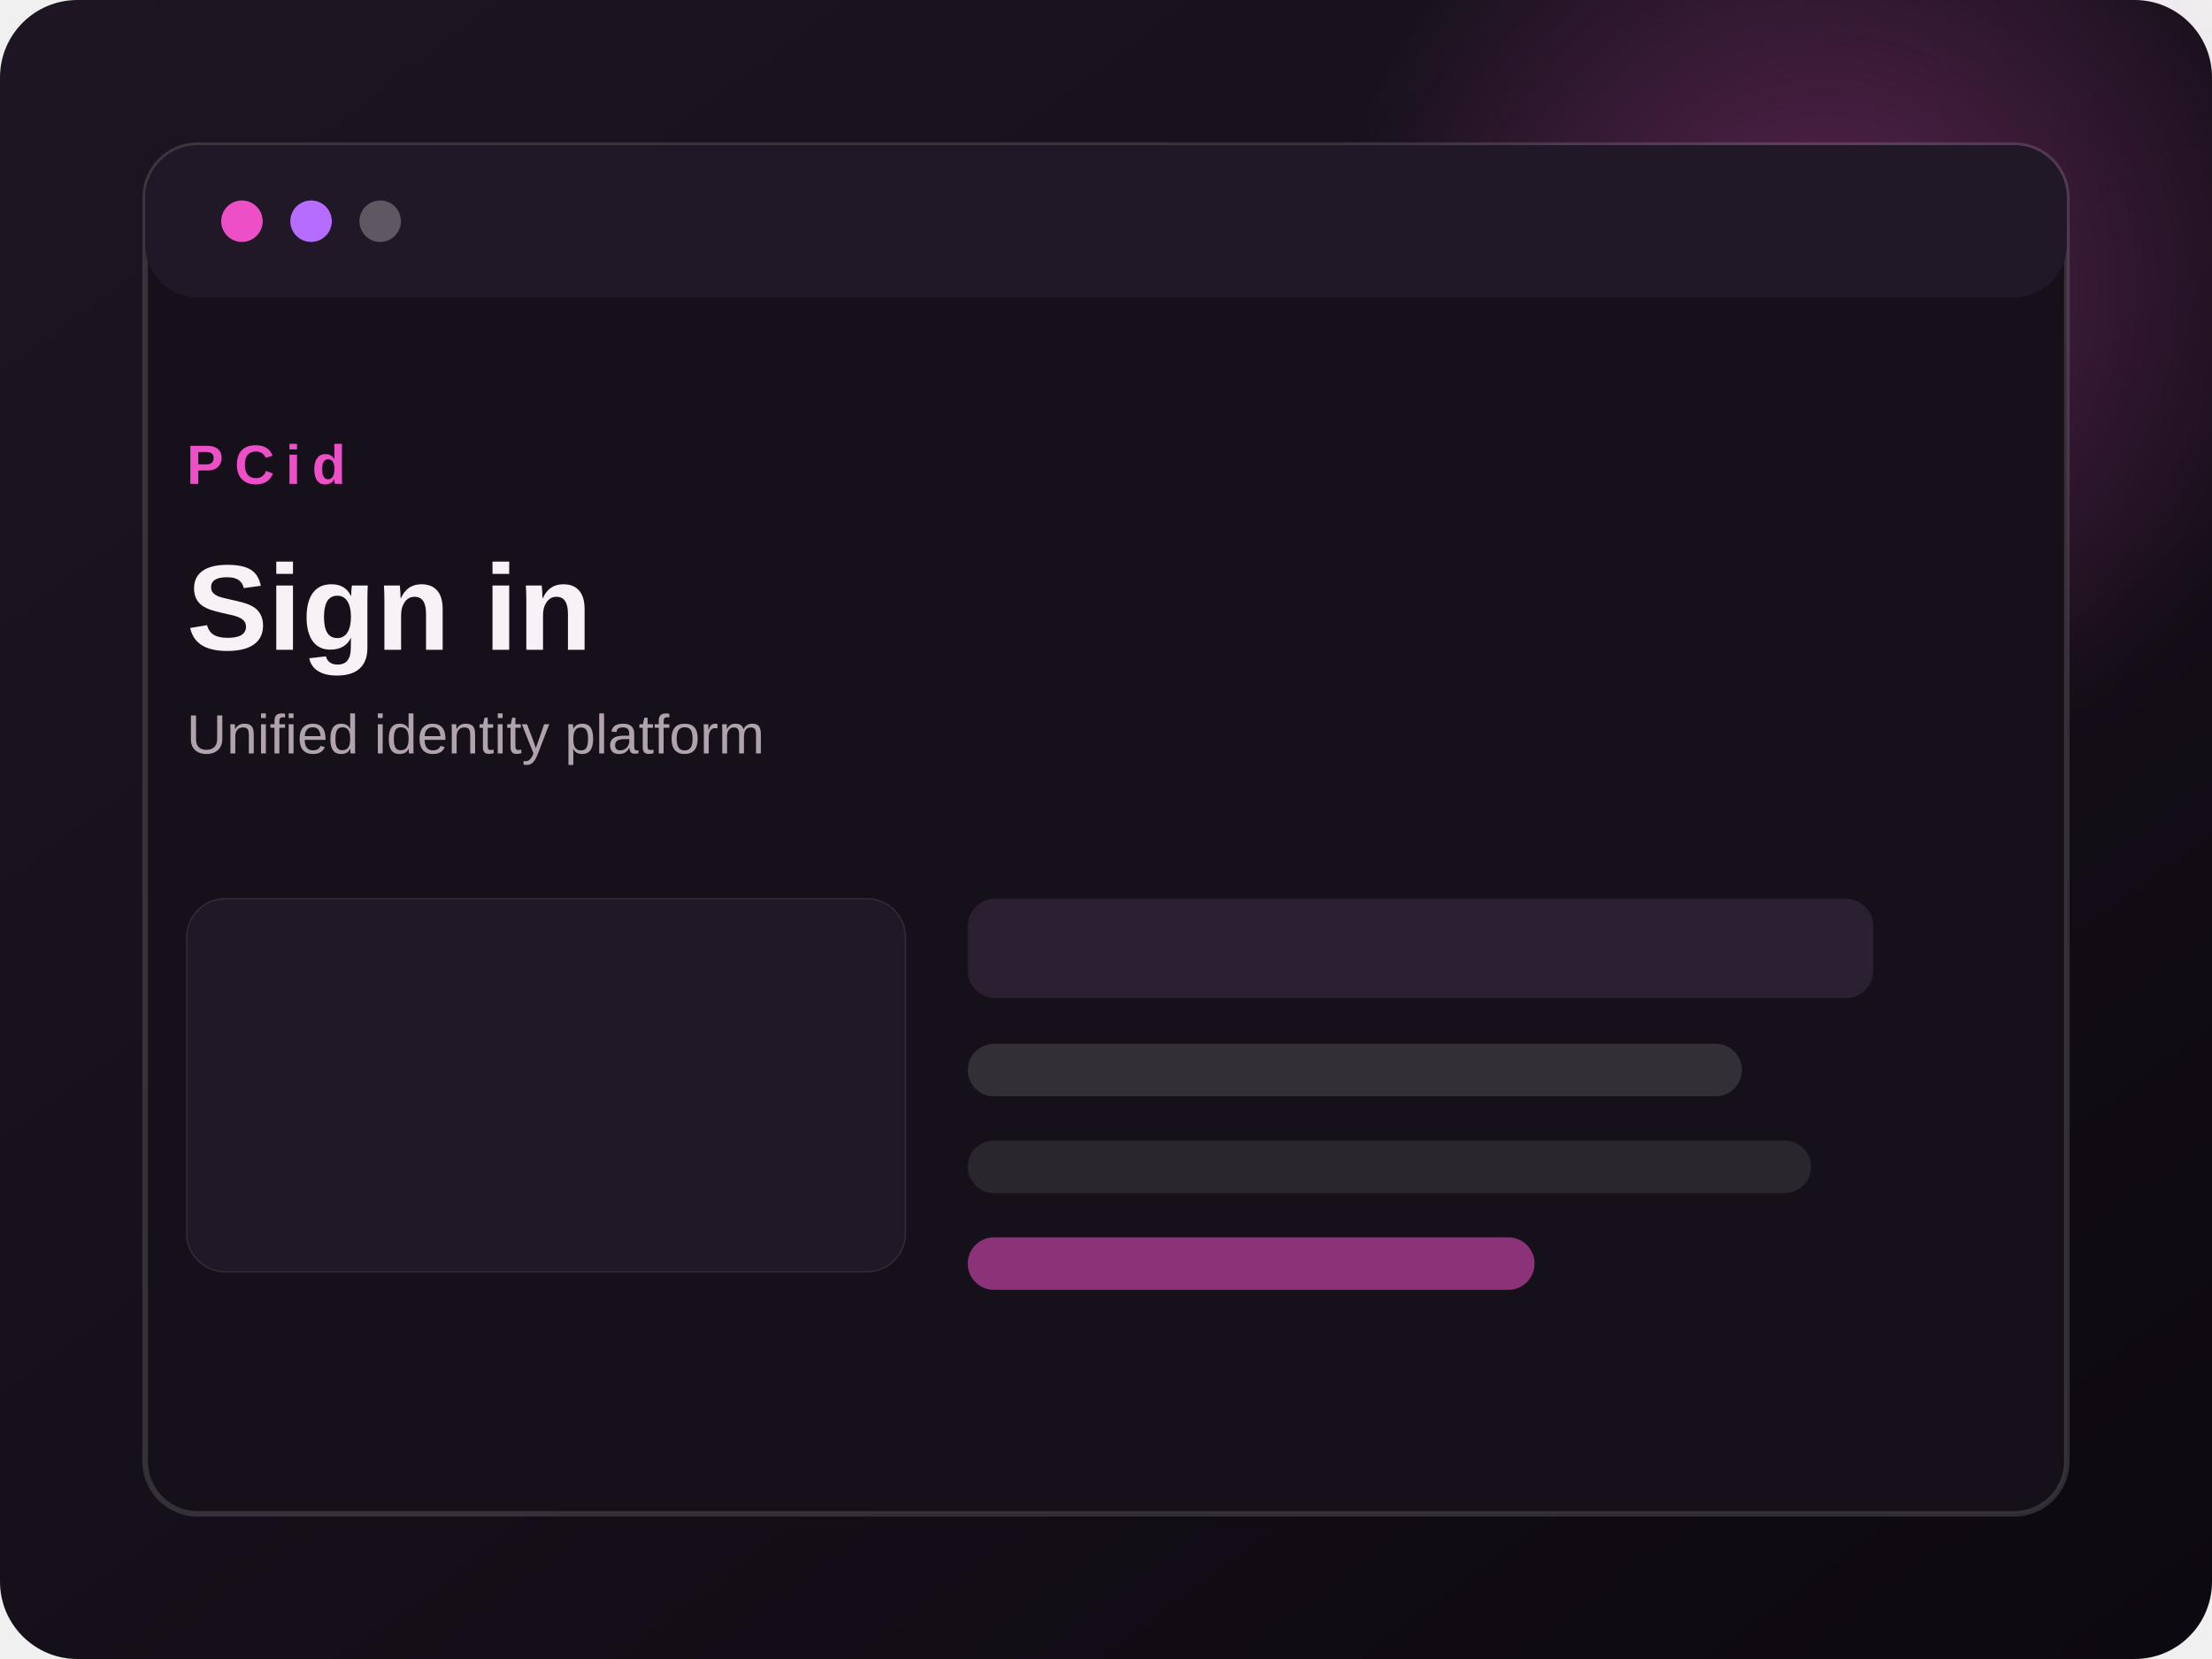
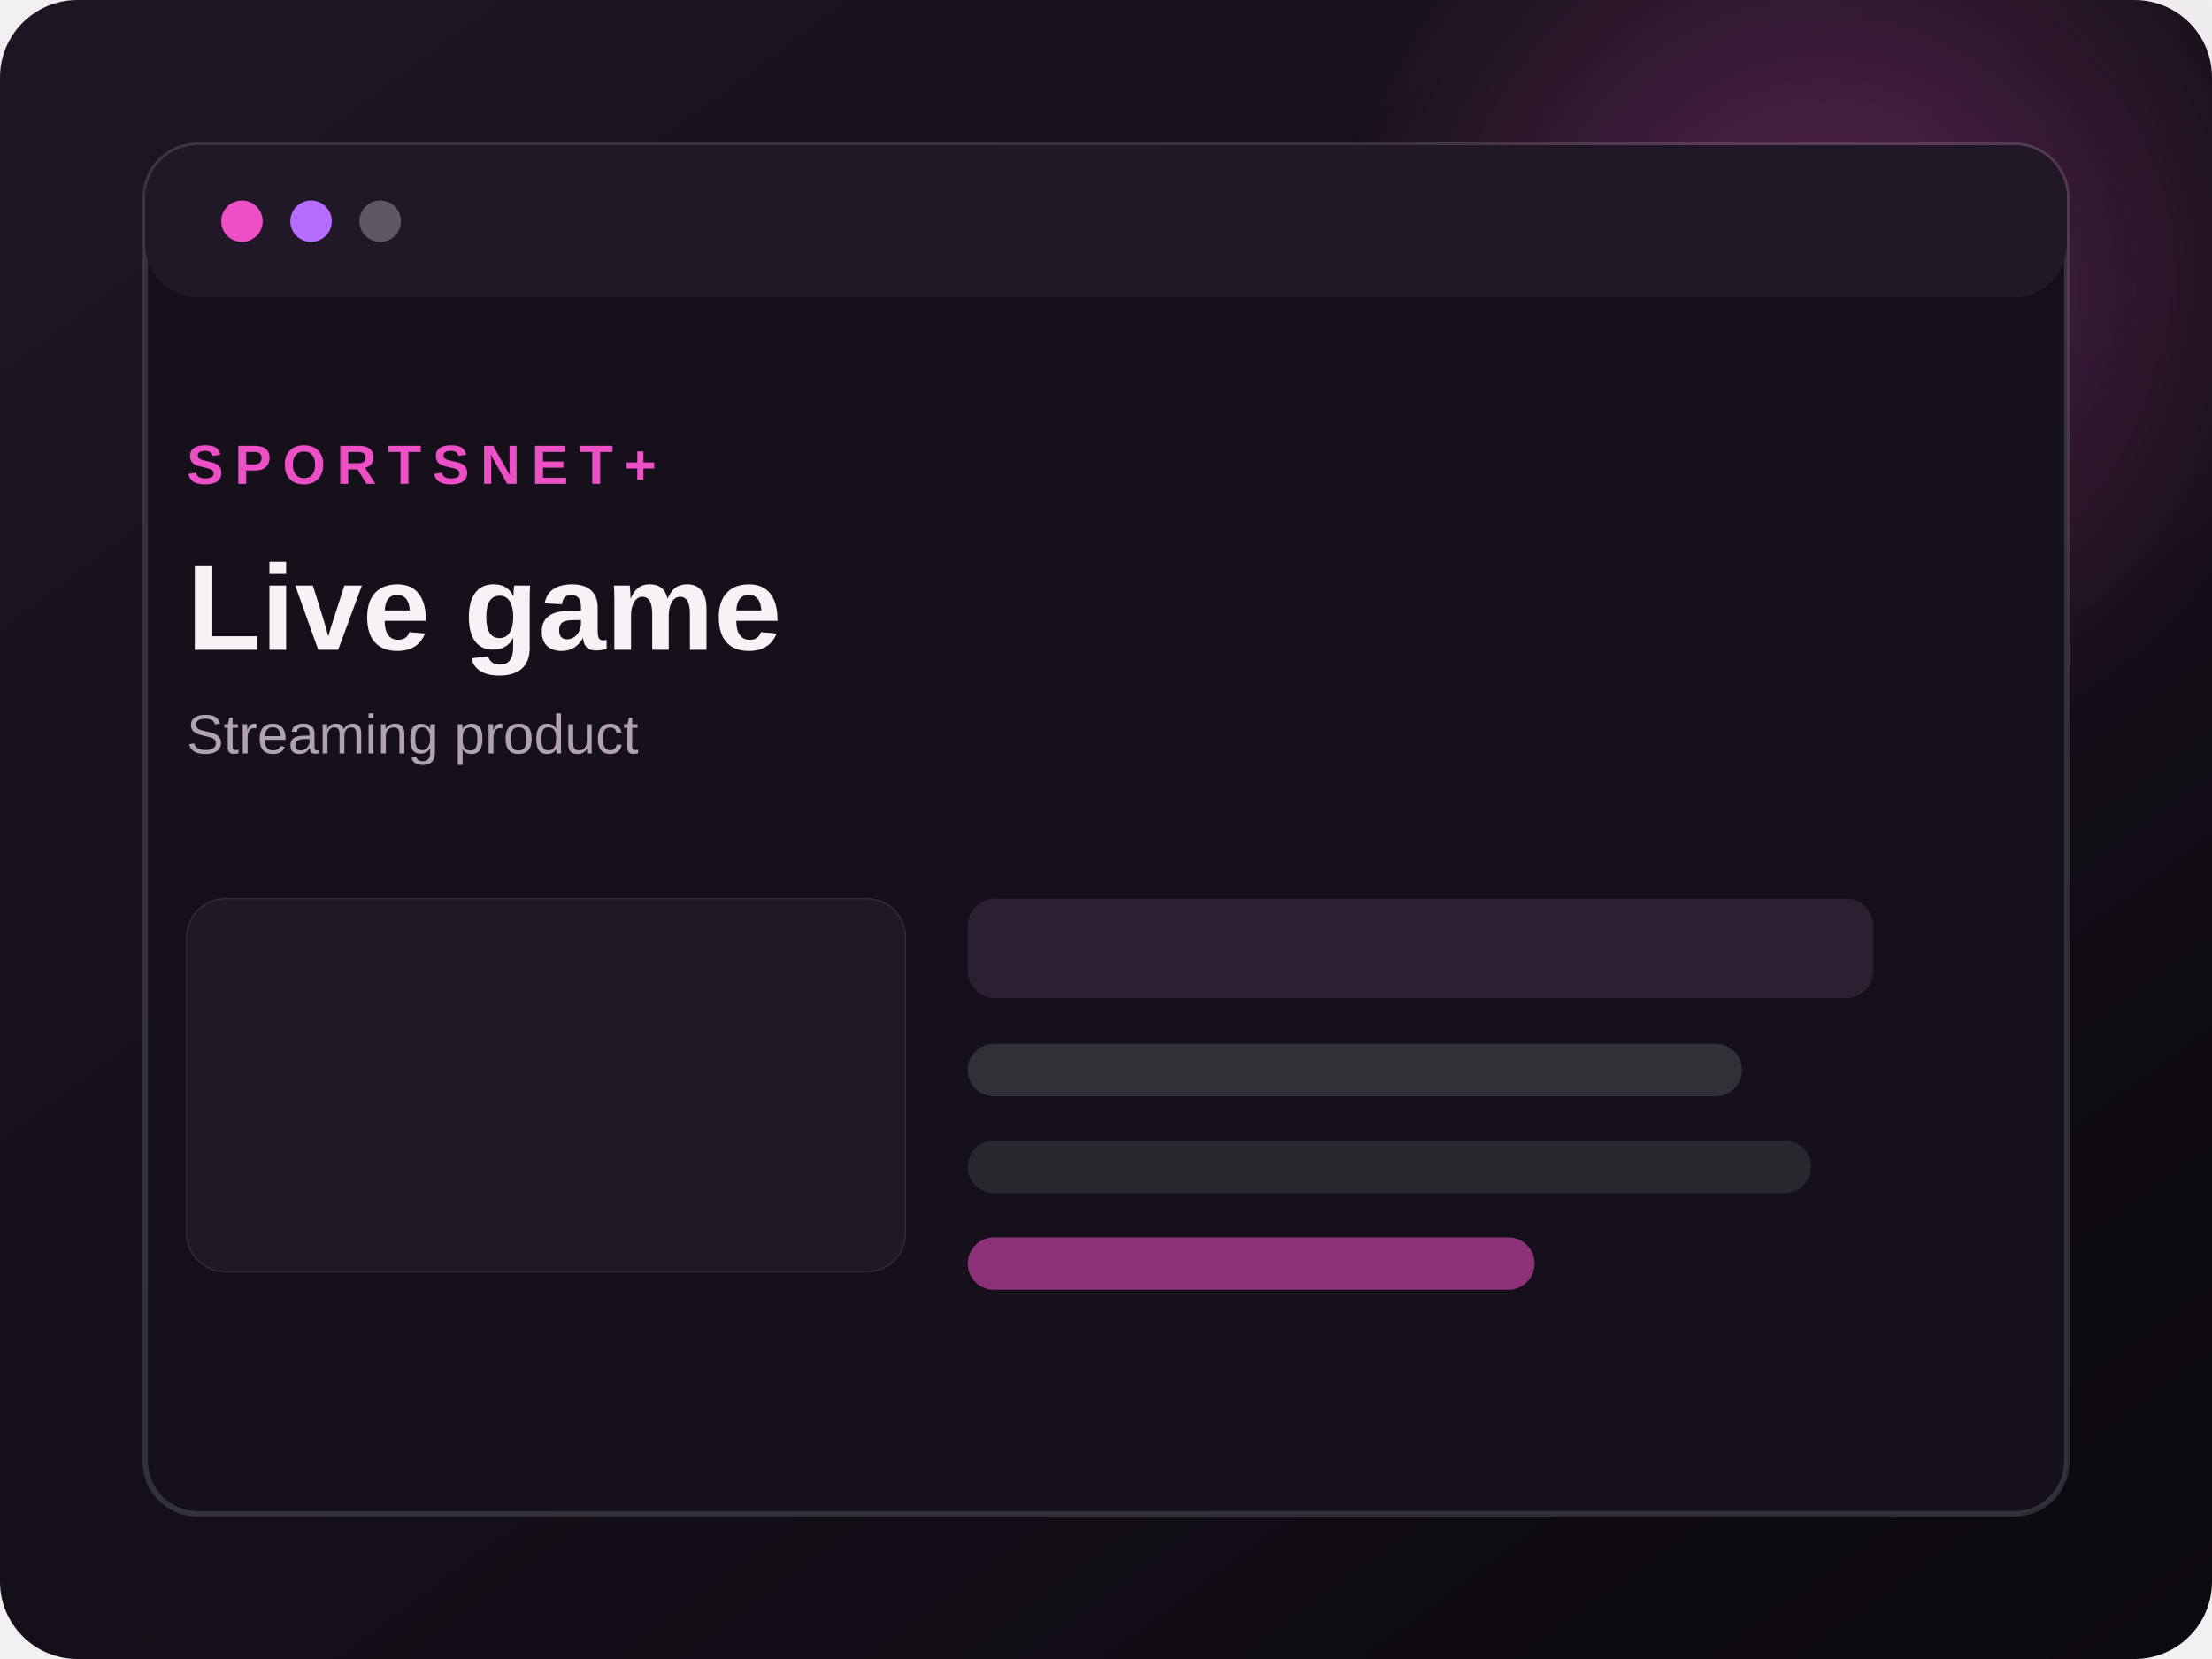
- <svg xmlns="http://www.w3.org/2000/svg" width="1600" height="1200" viewBox="0 0 1600 1200" role="img" aria-label="PCid product image placeholder">
+ <svg xmlns="http://www.w3.org/2000/svg" width="1600" height="1200" viewBox="0 0 1600 1200" role="img" aria-label="SPORTSNET+ product image placeholder">
  <defs>
    <linearGradient id="g" x1="0" y1="0" x2="1" y2="1">
      <stop stop-color="#1d1622" />
      <stop offset="1" stop-color="#0d0910" />
    </linearGradient>
    <radialGradient id="r">
      <stop stop-color="#ed4fc6" stop-opacity=".32" />
      <stop offset="1" stop-color="#ed4fc6" stop-opacity="0" />
    </radialGradient>
  </defs>
  <rect width="1600" height="1200" rx="56" fill="url(#g)" />
  <circle cx="1320" cy="210" r="360" fill="url(#r)" />
  <rect x="105" y="105" width="1390" height="990" rx="38" fill="#151019" stroke="#ffffff" stroke-opacity=".14" stroke-width="4" />
  <rect x="105" y="105" width="1390" height="110" rx="38" fill="#201827" />
  <circle cx="175" cy="160" r="15" fill="#ed4fc6" />
  <circle cx="225" cy="160" r="15" fill="#b66cff" />
  <circle cx="275" cy="160" r="15" fill="#ffffff" fill-opacity=".28" />
-   <text x="135" y="350" fill="#ed4fc6" font-family="Arial, sans-serif" font-size="40" font-weight="700" letter-spacing="8">PCid</text>
-   <text x="135" y="470" fill="#f8f2f7" font-family="Arial, sans-serif" font-size="88" font-weight="700">Sign in</text>
-   <text x="135" y="545" fill="#b0a3ae" font-family="Arial, sans-serif" font-size="40">Unified identity platform</text>
+   <text x="135" y="350" fill="#ed4fc6" font-family="Arial, sans-serif" font-size="40" font-weight="700" letter-spacing="8">SPORTSNET+</text>
+   <text x="135" y="470" fill="#f8f2f7" font-family="Arial, sans-serif" font-size="88" font-weight="700">Live game</text>
+   <text x="135" y="545" fill="#b0a3ae" font-family="Arial, sans-serif" font-size="40">Streaming product</text>
  <rect x="135" y="650" width="520" height="270" rx="28" fill="#211827" stroke="#ffffff" stroke-opacity=".1" />
  <rect x="700" y="650" width="655" height="72" rx="20" fill="#2b2032" />
  <rect x="700" y="755" width="560" height="38" rx="19" fill="#ffffff" fill-opacity=".13" />
  <rect x="700" y="825" width="610" height="38" rx="19" fill="#ffffff" fill-opacity=".09" />
  <rect x="700" y="895" width="410" height="38" rx="19" fill="#ed4fc6" fill-opacity=".55" />
</svg>
